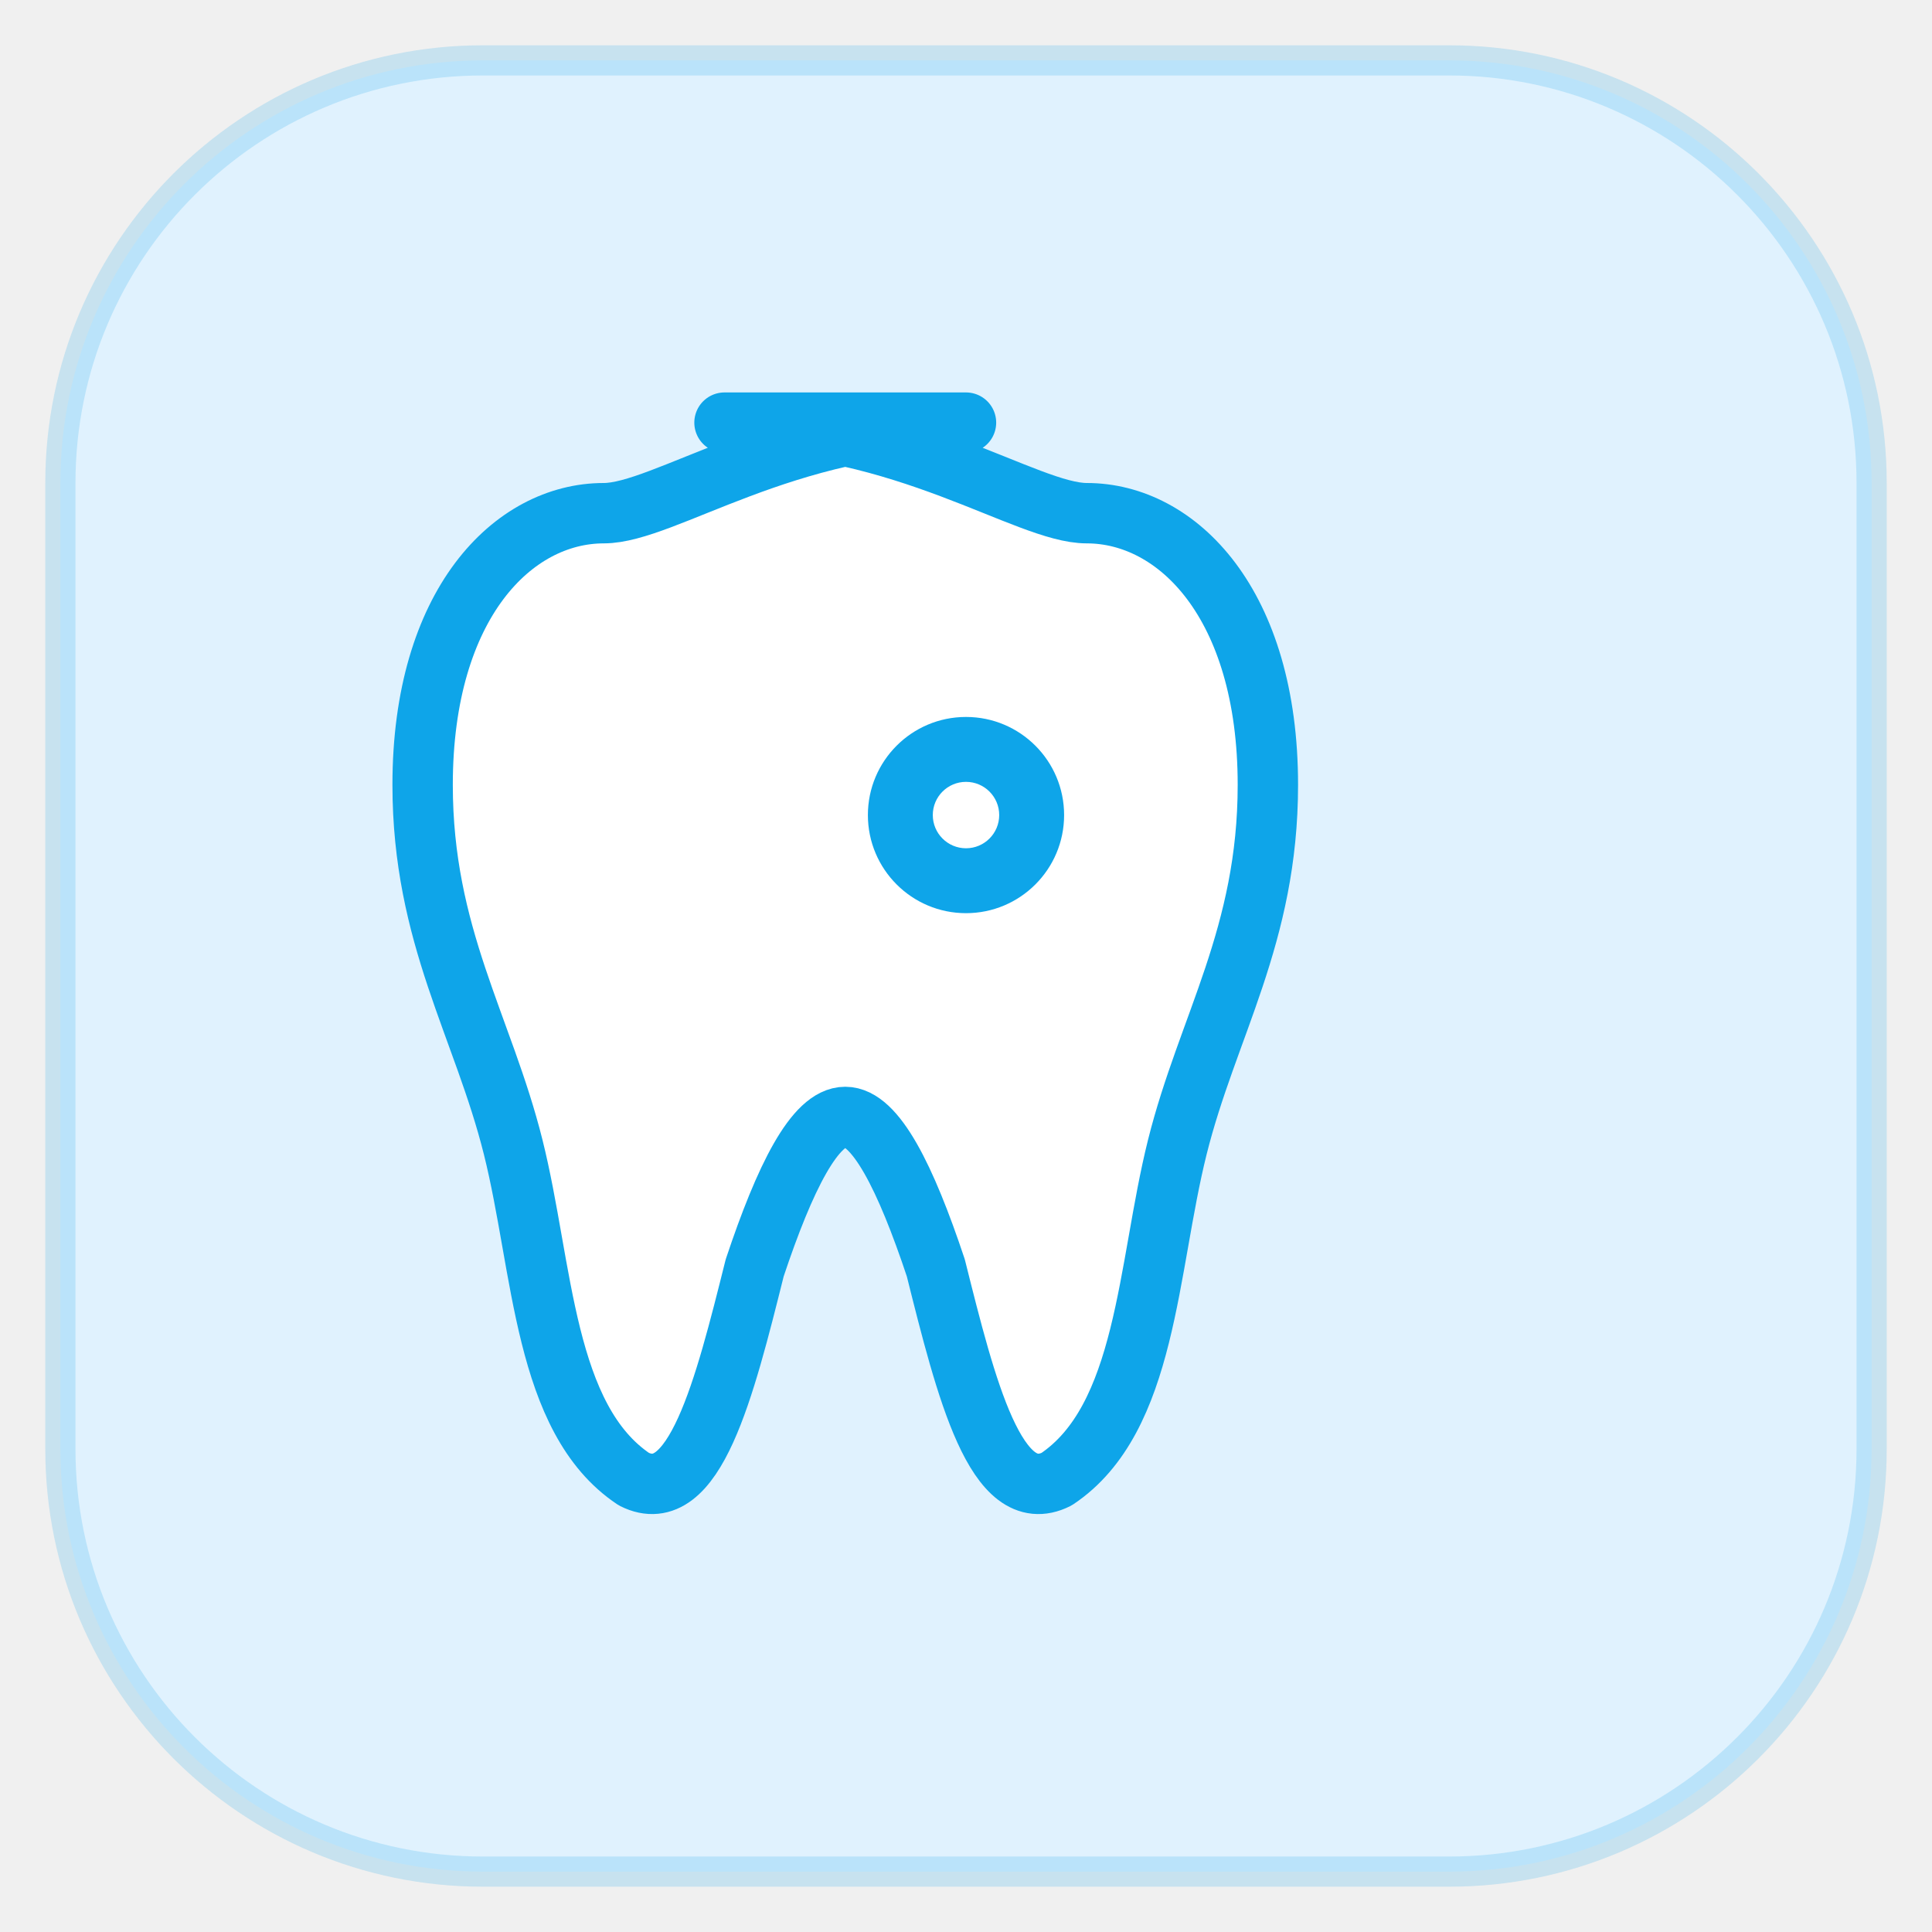
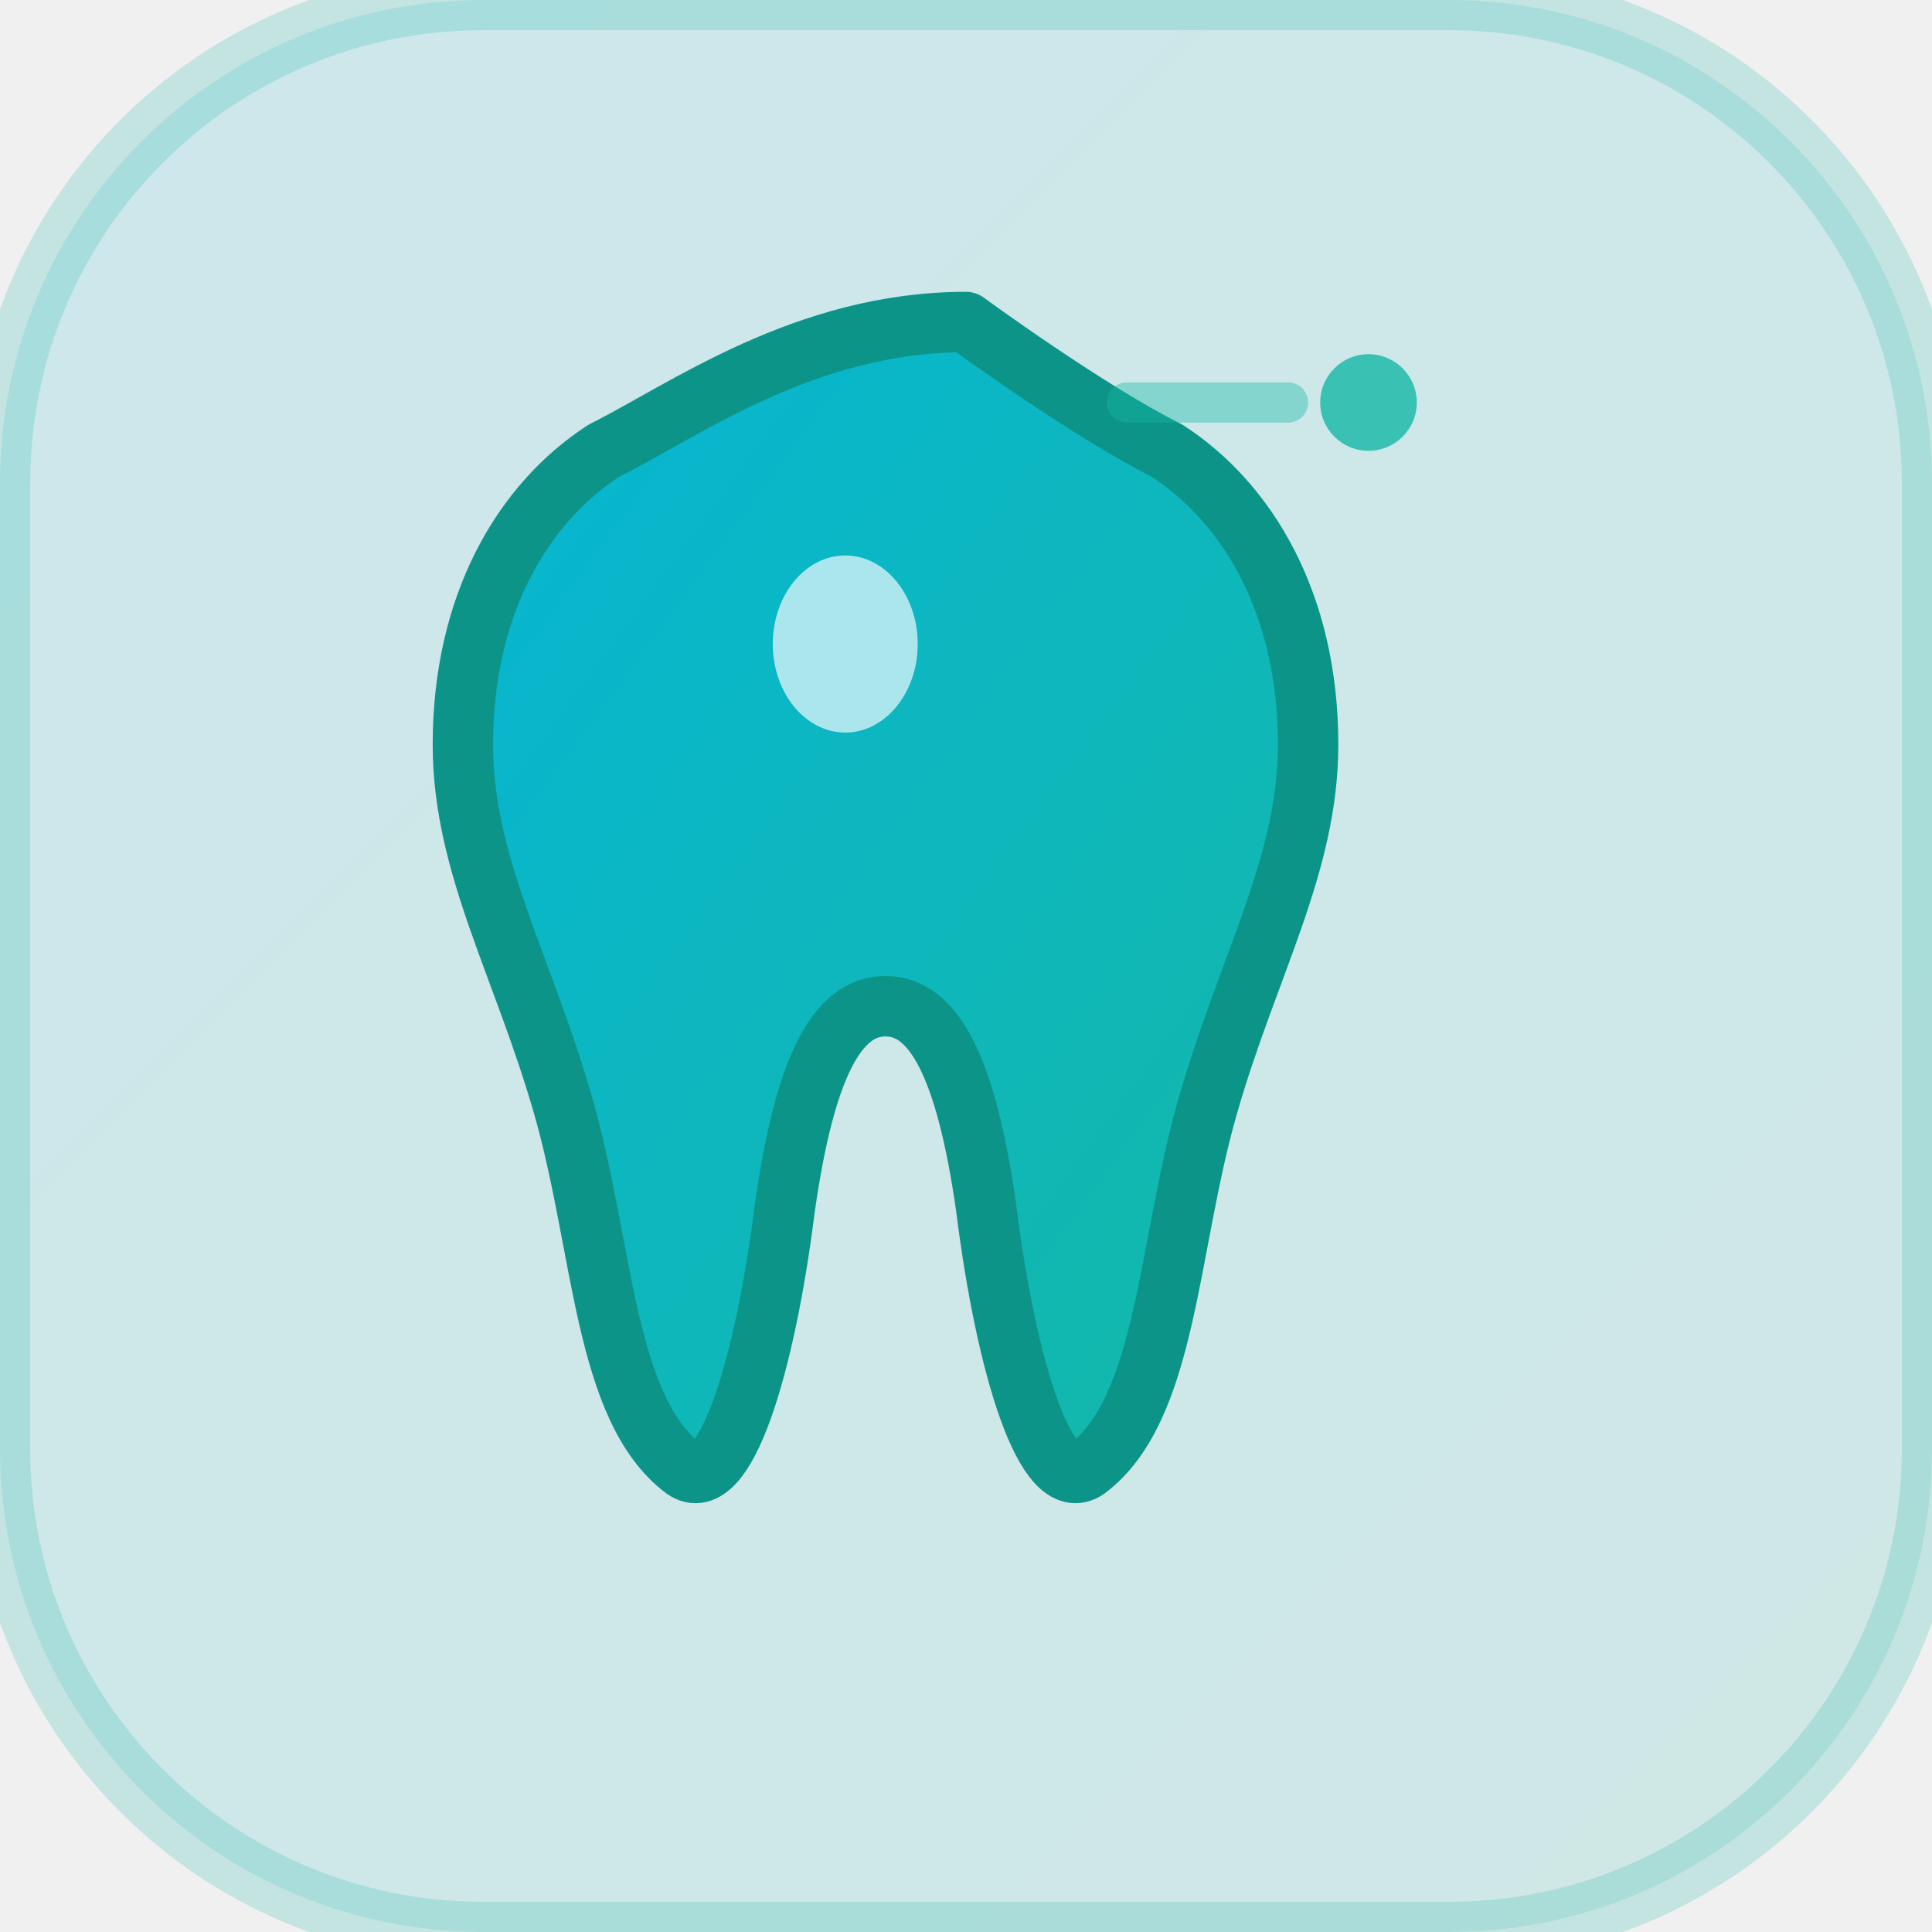
- <svg xmlns="http://www.w3.org/2000/svg" width="64" height="64" viewBox="0 0 64 64" fill="none" role="img" aria-label="DentalPin">
-   <rect x="2" y="2" width="60" height="60" rx="14" fill="#E0F2FE" />
-   <rect x="2" y="2" width="60" height="60" rx="14" stroke="#0EA5E9" stroke-opacity="0.18" stroke-width="1" />
-   <path d="M32 14            c -6 0 -10 3 -12 3            c -3 0 -6 3 -6 9            c 0 5 2 8 3 12            c 1 4 1 9 4 11            c 2 1 3 -3 4 -7            c 1 -3 2 -5 3 -5            c 1 0 2 2 3 5            c 1 4 2 8 4 7            c 3 -2 3 -7 4 -11            c 1 -4 3 -7 3 -12            c 0 -6 -3 -9 -6 -9            c -2 0 -6 -3 -12 -3 Z" fill="#FFFFFF" stroke="#0EA5E9" stroke-width="2" stroke-linejoin="round" stroke-linecap="round" />
-   <circle cx="32" cy="27" r="3.25" fill="#0EA5E9" />
-   <circle cx="32" cy="27" r="1.1" fill="#FFFFFF" />
+ <svg xmlns="http://www.w3.org/2000/svg" width="48" height="48" viewBox="0 0 48 48" fill="none" role="img" aria-label="Luminous Dental Studio">
+   <defs>
+     <linearGradient id="iconGradient" x1="0%" y1="0%" x2="100%" y2="100%">
+       <stop offset="0%" style="stop-color:#06B6D4;stop-opacity:1" />
+       <stop offset="100%" style="stop-color:#14B8A6;stop-opacity:1" />
+     </linearGradient>
+   </defs>
+   <rect width="48" height="48" rx="12" fill="url(#iconGradient)" opacity="0.15" />
+   <rect width="48" height="48" rx="12" fill="none" stroke="#14B8A6" stroke-width="1.5" stroke-opacity="0.2" />
+   <path d="M 24 8            C 20 8 17 10.2 15 11.2            C 13 12.5 11.5 15 11.5 18.5            C 11.5 21.5 13 24 14 27.5            C 15 31 15 35 17 36.5            C 18 37.2 19 34 19.5 30            C 20 26.5 20.8 25 22 25            C 23.2 25 24 26.5 24.5 30            C 25 34 26 37.2 27 36.5            C 29 35 29 31 30 27.5            C 31 24 32.5 21.5 32.5 18.5            C 32.5 15 31 12.5 29 11.2            C 27 10.2 24 8 24 8 Z" fill="url(#iconGradient)" stroke="#0D9488" stroke-width="1.5" stroke-linejoin="round" stroke-linecap="round" />
+   <ellipse cx="21" cy="16" rx="1.8" ry="2.2" fill="#F0F9FF" opacity="0.7" />
+   <g opacity="0.8">
+     <circle cx="34" cy="10" r="1.2" fill="#14B8A6" />
+     <line x1="32" y1="10" x2="28" y2="10" stroke="#14B8A6" stroke-width="1" stroke-linecap="round" opacity="0.5" />
+   </g>
</svg>
